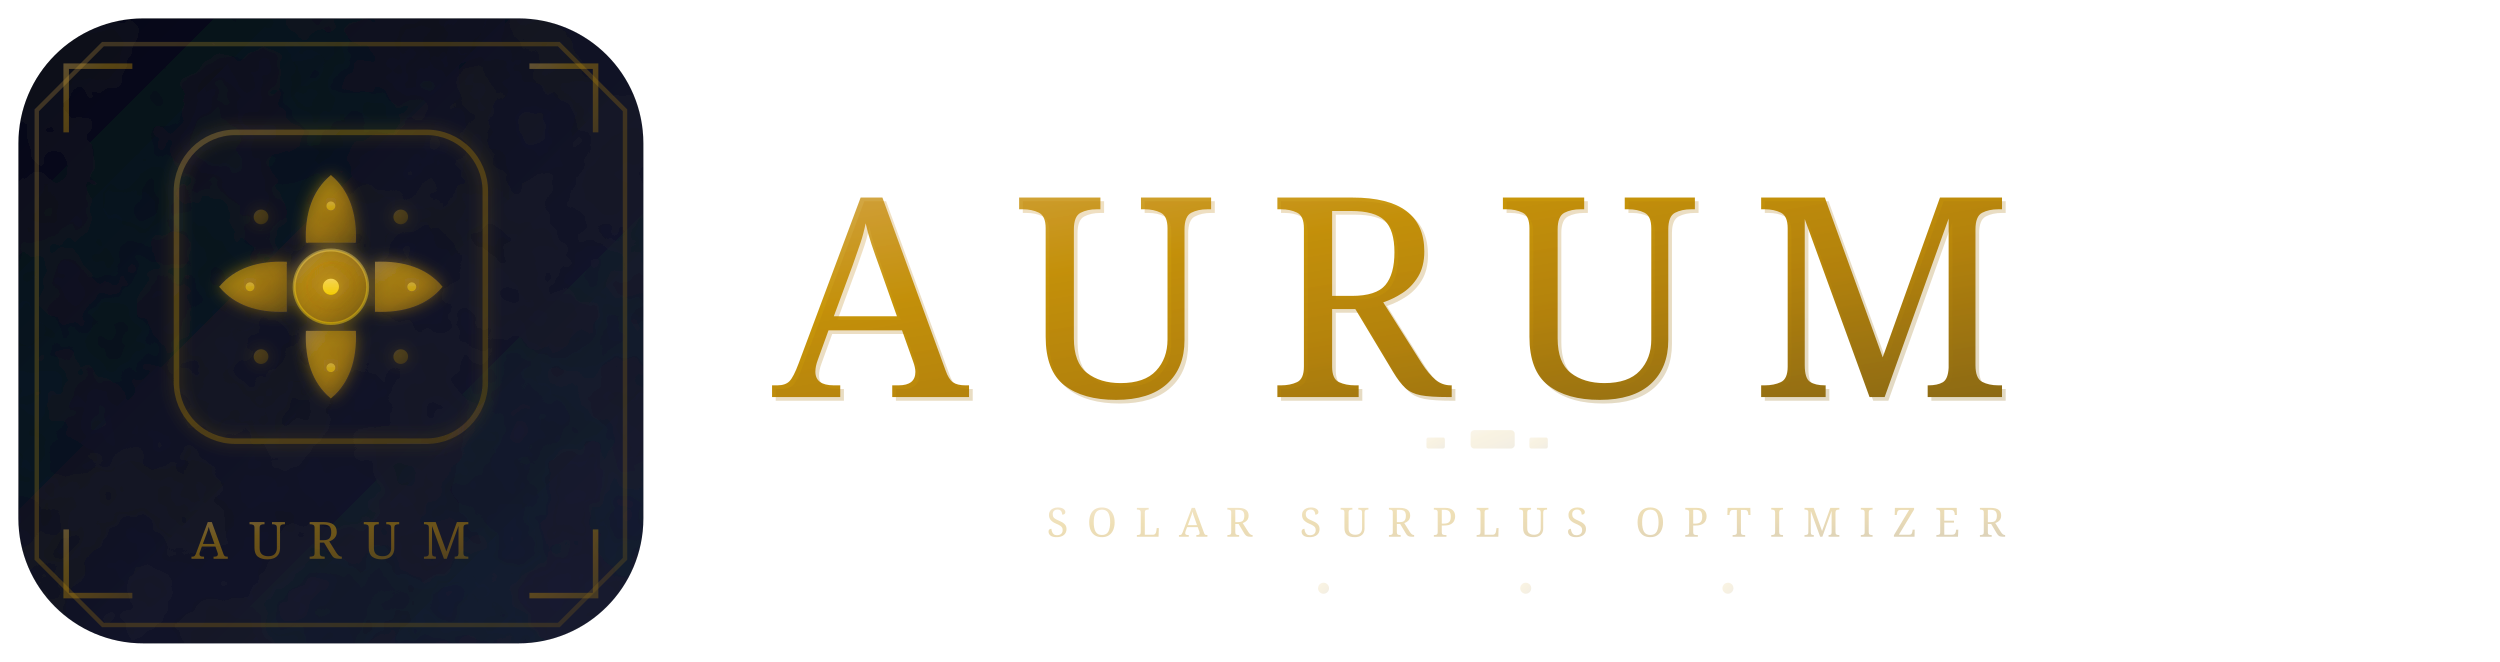
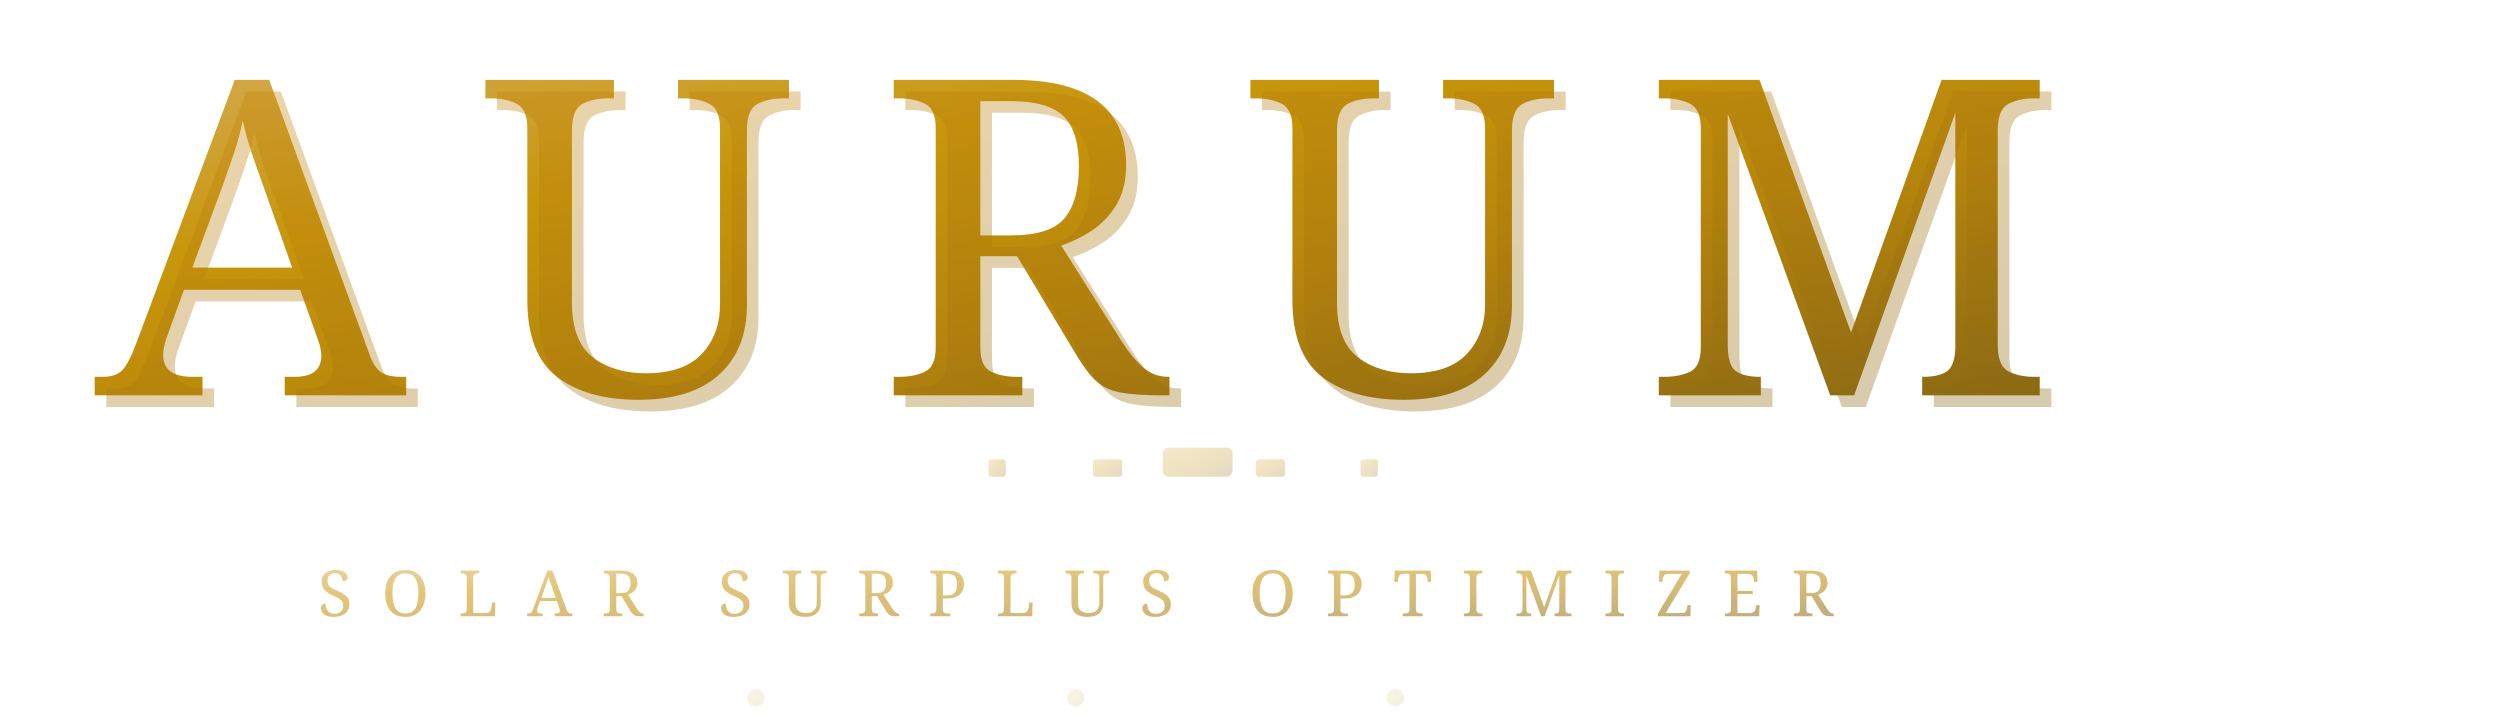
- <svg xmlns="http://www.w3.org/2000/svg" viewBox="0 0 680 180" width="680" height="180">
+ <svg xmlns="http://www.w3.org/2000/svg" viewBox="0 0 430 125" width="430" height="125">
  <defs>
-     <linearGradient id="bgL" x1="0%" y1="0%" x2="100%" y2="100%">
-       <stop offset="0%" stop-color="#0C0F1A" />
-       <stop offset="100%" stop-color="#1A1F35" />
-     </linearGradient>
    <linearGradient id="goldL" x1="0%" y1="0%" x2="100%" y2="100%">
      <stop offset="0%" stop-color="#D4A94C" />
      <stop offset="30%" stop-color="#C8960A" />
      <stop offset="60%" stop-color="#B8860B" />
      <stop offset="100%" stop-color="#8B6914" />
    </linearGradient>
-     <linearGradient id="lightL" x1="50%" y1="0%" x2="50%" y2="100%">
-       <stop offset="0%" stop-color="#FFE066" />
-       <stop offset="100%" stop-color="#FFD700" />
-     </linearGradient>
    <linearGradient id="darkL" x1="0%" y1="0%" x2="100%" y2="100%">
      <stop offset="0%" stop-color="#C8860A" />
      <stop offset="100%" stop-color="#8B6914" />
    </linearGradient>
-     <filter id="agedL">
-       <feTurbulence type="fractalNoise" baseFrequency="0.04" numOctaves="4" result="noise" />
-       <feColorMatrix type="saturate" values="0" in="noise" result="grayNoise" />
-       <feBlend in="SourceGraphic" in2="grayNoise" mode="multiply" result="aged" />
-       <feComposite in="aged" in2="SourceGraphic" operator="in" />
-     </filter>
-     <filter id="glowL">
-       <feGaussianBlur stdDeviation="2" result="blur" />
-       <feComposite in="SourceGraphic" in2="blur" operator="over" />
-     </filter>
  </defs>
-   <rect x="5" y="5" width="170" height="170" rx="34" fill="url(#bgL)" />
-   <rect x="5" y="5" width="170" height="170" rx="34" fill="url(#bgL)" filter="url(#agedL)" opacity="0.5" />
-   <path d="M28 12 L152 12 L170 30 L170 152 L152 170 L28 170 L10 152 L10 30 Z" fill="none" stroke="url(#goldL)" stroke-width="1.2" opacity="0.25" />
-   <path d="M18 36 L18 18 L36 18" fill="none" stroke="url(#goldL)" stroke-width="1.5" opacity="0.4" />
-   <path d="M162 36 L162 18 L144 18" fill="none" stroke="url(#goldL)" stroke-width="1.5" opacity="0.4" />
-   <path d="M18 144 L18 162 L36 162" fill="none" stroke="url(#goldL)" stroke-width="1.5" opacity="0.4" />
-   <path d="M162 144 L162 162 L144 162" fill="none" stroke="url(#goldL)" stroke-width="1.5" opacity="0.4" />
-   <g transform="translate(90,78)" filter="url(#glowL)">
-     <rect x="-42" y="-42" width="84" height="84" rx="16" fill="none" stroke="url(#goldL)" stroke-width="1.5" opacity="0.3" />
-     <circle cx="0" cy="0" r="10" fill="url(#goldL)" opacity="0.65" />
-     <circle cx="0" cy="0" r="10" fill="none" stroke="url(#lightL)" stroke-width="0.8" opacity="0.4" />
-     <circle cx="0" cy="0" r="6.5" fill="none" stroke="url(#darkL)" stroke-width="0.6" opacity="0.35" />
-     <circle cx="0" cy="0" r="2.2" fill="url(#lightL)" opacity="0.85" />
-     <path d="M-6.5,-12 Q-7,-24 0,-30 Q7,-24 6.5,-12" fill="url(#goldL)" opacity="0.55" stroke="url(#goldL)" stroke-width="0.6" />
-     <path d="M-6.5,12 Q-7,24 0,30 Q7,24 6.5,12" fill="url(#goldL)" opacity="0.55" stroke="url(#goldL)" stroke-width="0.6" />
-     <path d="M-12,-6.5 Q-24,-7 -30,0 Q-24,7 -12,6.5" fill="url(#goldL)" opacity="0.55" stroke="url(#goldL)" stroke-width="0.6" />
-     <path d="M12,-6.5 Q24,-7 30,0 Q24,7 12,6.5" fill="url(#goldL)" opacity="0.55" stroke="url(#goldL)" stroke-width="0.6" />
-     <circle cx="-19" cy="-19" r="2" fill="url(#goldL)" opacity="0.25" />
-     <circle cx="19" cy="-19" r="2" fill="url(#goldL)" opacity="0.25" />
-     <circle cx="-19" cy="19" r="2" fill="url(#goldL)" opacity="0.25" />
-     <circle cx="19" cy="19" r="2" fill="url(#goldL)" opacity="0.25" />
-     <circle cx="0" cy="-22" r="1.2" fill="url(#lightL)" opacity="0.45" />
-     <circle cx="0" cy="22" r="1.2" fill="url(#lightL)" opacity="0.45" />
-     <circle cx="-22" cy="0" r="1.2" fill="url(#lightL)" opacity="0.45" />
-     <circle cx="22" cy="0" r="1.2" fill="url(#lightL)" opacity="0.45" />
+   <text x="185" y="68" font-size="76" font-weight="400" font-family="'Constantia','Perpetua','Garamond','Georgia',serif" fill="url(#goldL)" text-anchor="middle" letter-spacing="14">AURUM</text>
+   <text x="187" y="70" font-size="76" font-weight="400" font-family="'Constantia','Perpetua','Garamond','Georgia',serif" fill="url(#darkL)" text-anchor="middle" letter-spacing="14" opacity="0.35">AURUM</text>
+   <line x1="20" y1="80" x2="410" y2="80" stroke="url(#goldL)" stroke-width="1.5" opacity="0.3" />
+   <g fill="url(#goldL)" opacity="0.25">
+     <rect x="200" y="77" width="12" height="5" rx="1" />
+     <rect x="188" y="79" width="5" height="3" rx="0.5" />
+     <rect x="216" y="79" width="5" height="3" rx="0.5" />
+     <rect x="170" y="79" width="3" height="3" rx="0.5" />
+     <rect x="234" y="79" width="3" height="3" rx="0.5" />
  </g>
-   <text x="90" y="152" font-size="14" font-weight="400" font-family="'Constantia','Perpetua','Garamond','Georgia',serif" fill="url(#goldL)" text-anchor="middle" letter-spacing="6" opacity="0.5">AURUM</text>
-   <text x="210" y="108" font-size="76" font-weight="400" font-family="'Constantia','Perpetua','Garamond','Georgia',serif" fill="url(#goldL)" letter-spacing="14">AURUM</text>
-   <text x="211" y="109" font-size="76" font-weight="400" font-family="'Constantia','Perpetua','Garamond','Georgia',serif" fill="url(#darkL)" letter-spacing="14" opacity="0.25">AURUM</text>
-   <line x1="210" y1="120" x2="620" y2="120" stroke="url(#goldL)" stroke-width="1.5" opacity="0.18" />
+   <text x="185" y="106" font-size="11" font-weight="400" font-family="'Constantia','Perpetua','Garamond','Georgia',serif" fill="url(#goldL)" text-anchor="middle" letter-spacing="5" opacity="0.55">SOLAR SURPLUS OPTIMIZER</text>
  <g fill="url(#goldL)" opacity="0.12">
-     <rect x="400" y="117" width="12" height="5" rx="1" />
-     <rect x="388" y="119" width="5" height="3" rx="0.5" />
-     <rect x="416" y="119" width="5" height="3" rx="0.5" />
-   </g>
-   <text x="415" y="146" font-size="11" font-weight="400" font-family="'Constantia','Perpetua','Garamond','Georgia',serif" fill="url(#goldL)" text-anchor="middle" letter-spacing="5" opacity="0.3">SOLAR SURPLUS OPTIMIZER</text>
-   <g fill="url(#goldL)" opacity="0.12">
-     <circle cx="360" cy="160" r="1.5" />
-     <circle cx="415" cy="160" r="1.5" />
-     <circle cx="470" cy="160" r="1.5" />
+     <circle cx="130" cy="120" r="1.5" />
+     <circle cx="185" cy="120" r="1.5" />
+     <circle cx="240" cy="120" r="1.5" />
  </g>
</svg>
